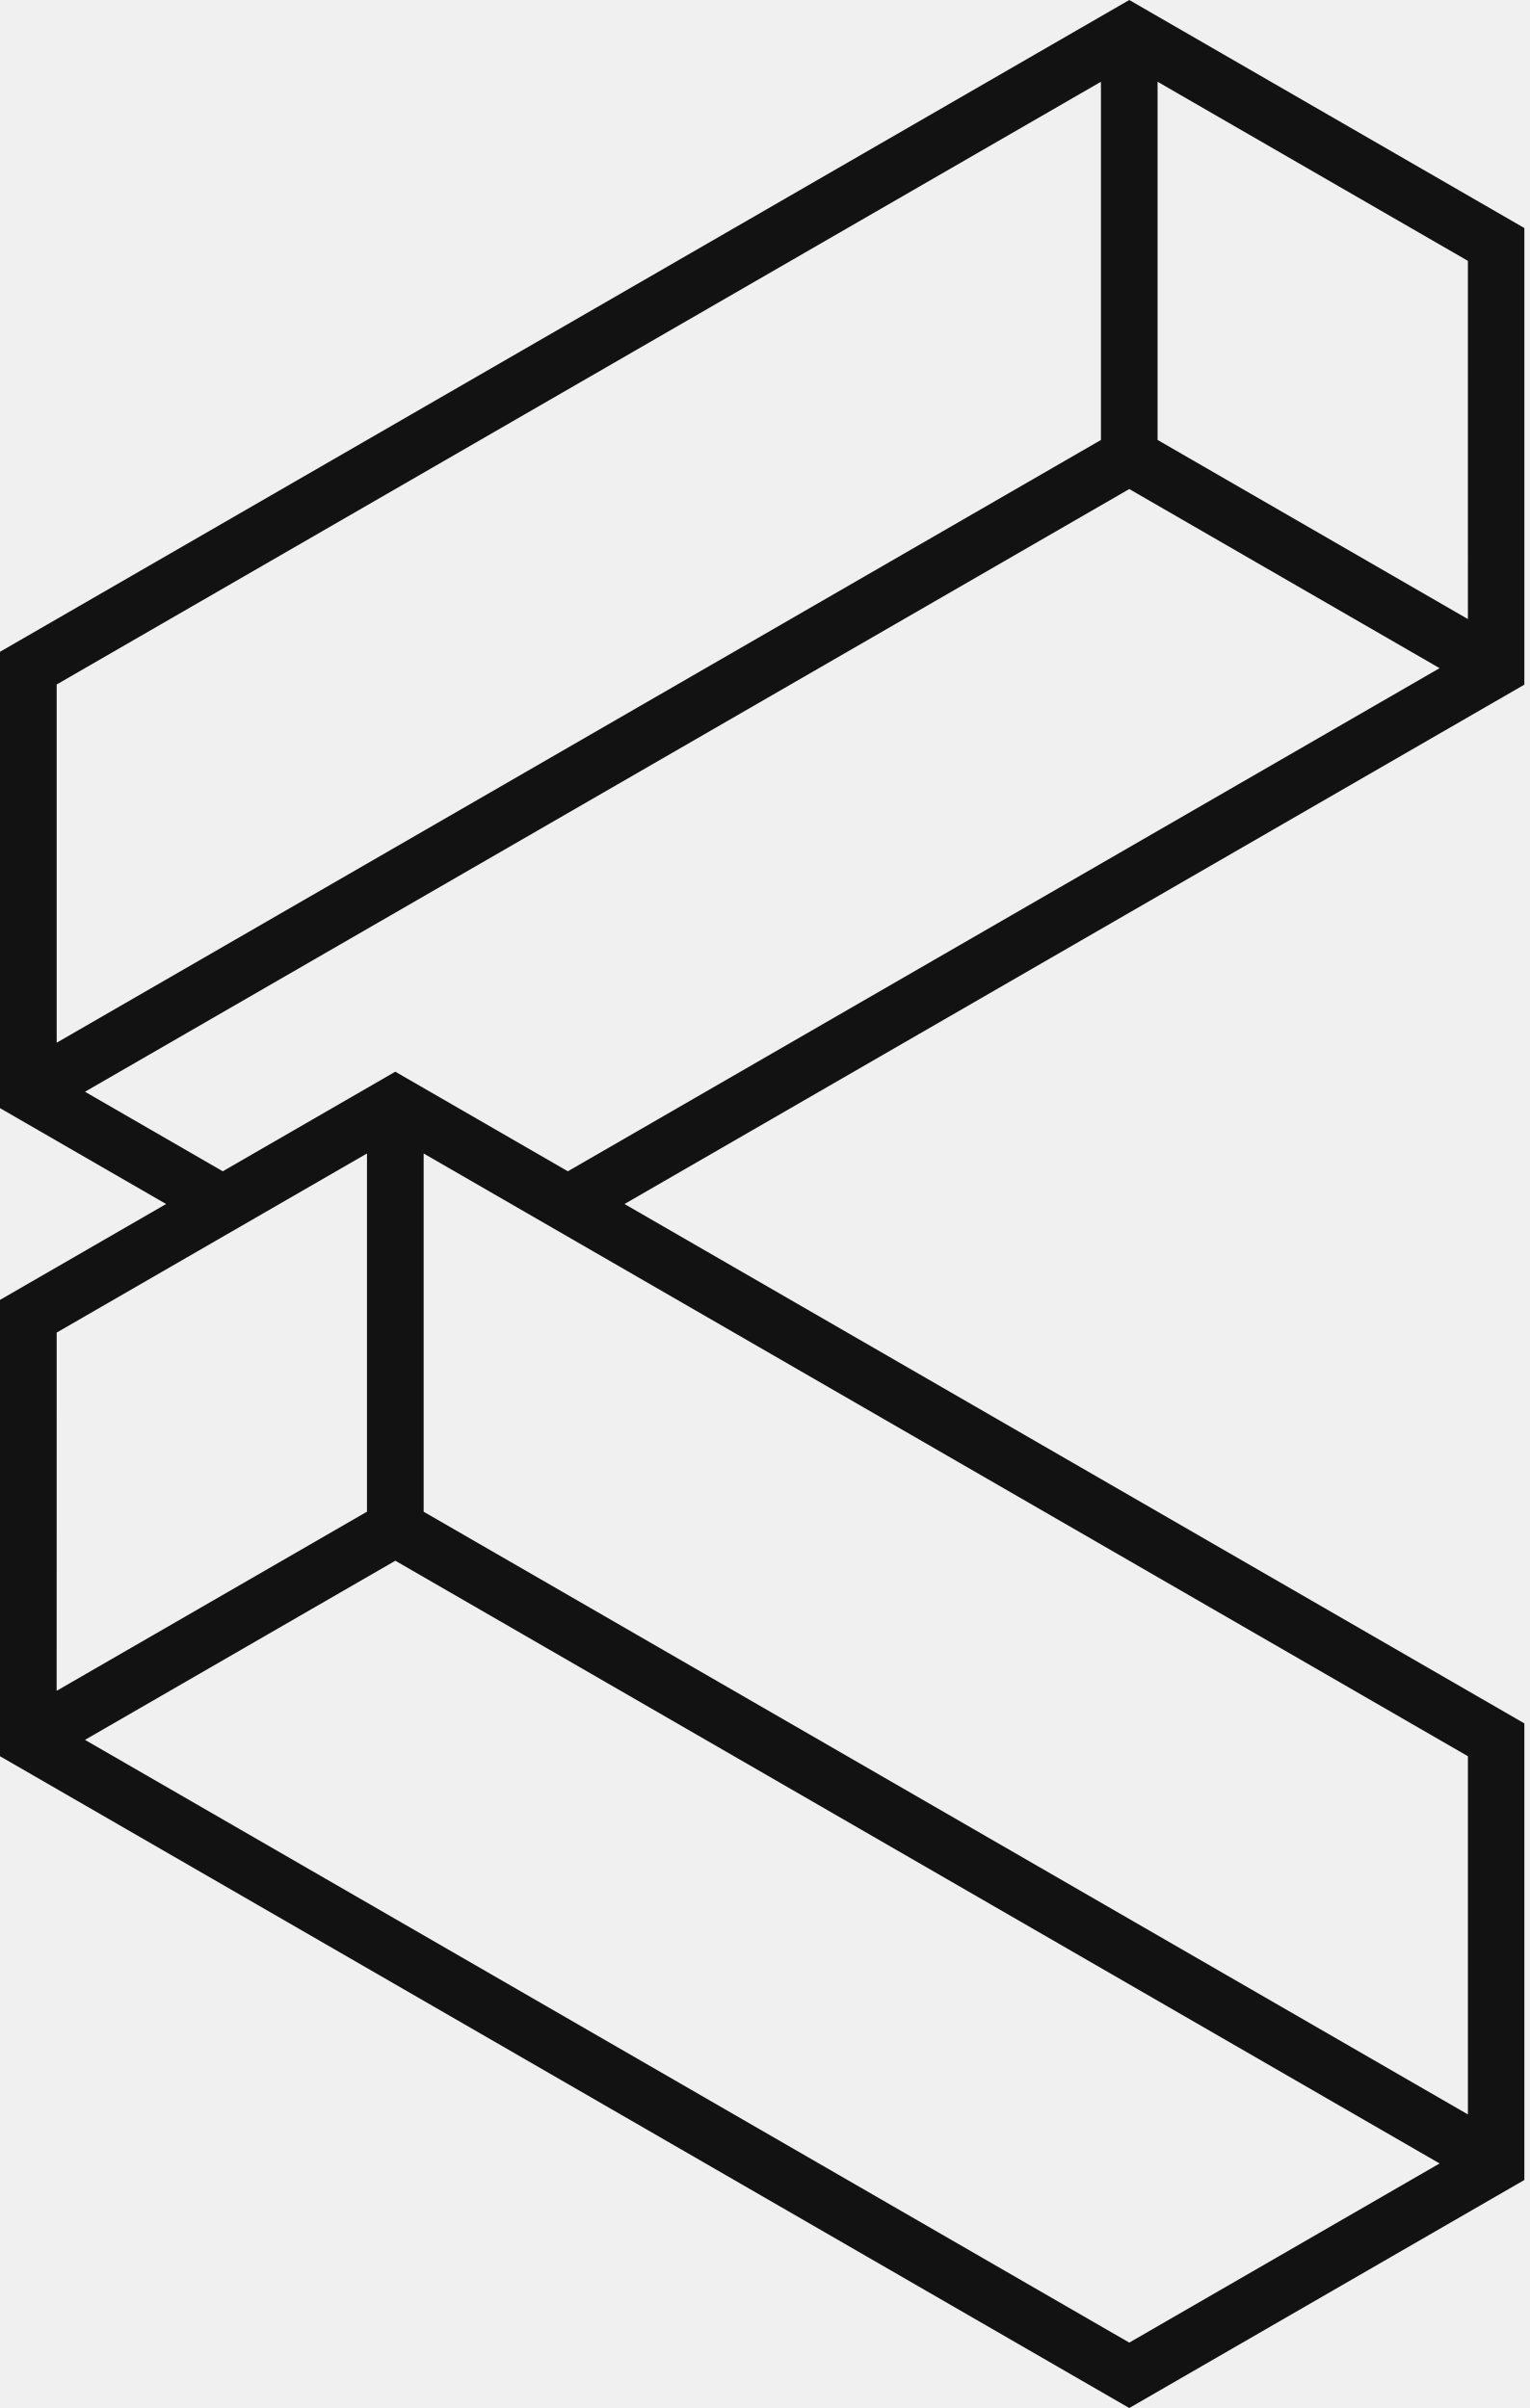
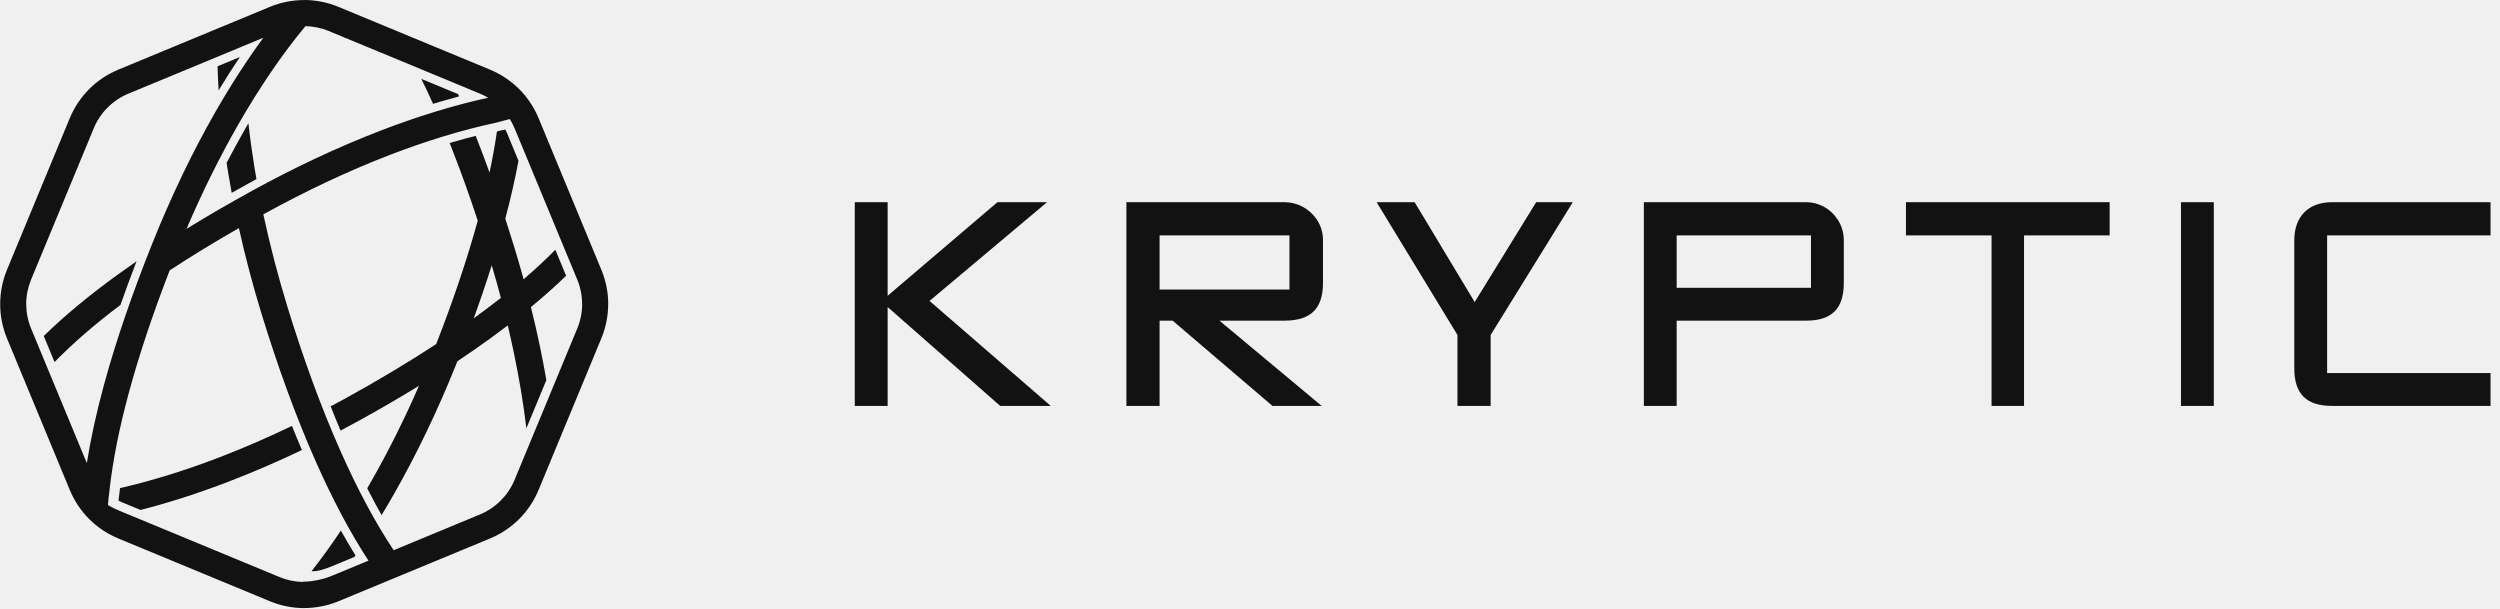
- <svg xmlns="http://www.w3.org/2000/svg" width="127" height="200" viewBox="0 0 127 200" fill="none">
-   <mask id="mask0_38_143" style="mask-type:luminance" maskUnits="userSpaceOnUse" x="0" y="0" width="127" height="200">
-     <path d="M126.59 0H0V200H126.59V0Z" fill="white" />
-   </mask>
-   <g mask="url(#mask0_38_143)">
-     <path d="M126.59 18.951L93.766 0L0 54.135V92.038L13.791 100.001L0 107.965V145.866L93.766 200.002L126.588 181.051V143.149L51.855 100.001L126.59 56.853V18.951ZM4.706 56.851L91.414 6.791V36.542L16.651 79.708L4.706 86.604V56.851ZM4.706 110.68L30.471 95.803V125.555L12.882 135.711L4.703 140.433L4.706 110.68ZM93.766 194.568L7.057 144.507L15.235 139.785L32.825 129.629L107.588 172.793L119.533 179.689L93.766 194.568ZM121.884 175.617L109.94 168.721L35.176 125.558V95.804L121.884 145.866V175.617ZM47.15 97.283L32.822 89.011L18.497 97.283L7.057 90.677L19.002 83.782L93.766 40.618L111.355 50.773L119.533 55.495L47.15 97.283ZM121.884 51.418L113.707 46.696L96.117 36.54V6.791L121.883 21.667L121.884 51.418Z" fill="#121212" />
-   </g>
+ <svg xmlns="http://www.w3.org/2000/svg" width="222" height="54" viewBox="0 0 222 54" fill="none">
+   <path d="M53.404 23.965C53.815 24.963 54.011 25.99 54.011 26.997H54.006C54.006 28.047 53.797 29.081 53.404 30.035L47.838 43.477C47.421 44.49 46.826 45.368 46.105 46.089C45.355 46.838 44.463 47.425 43.489 47.827L30.046 53.395C29.054 53.801 28.027 53.995 27.013 53.995V54C25.97 54 24.936 53.79 23.975 53.394L10.534 47.827C9.52 47.41 8.643 46.815 7.922 46.094C7.172 45.345 6.584 44.453 6.183 43.477L0.615 30.035C0.208 29.043 0.016 28.016 0.016 27.003C0.016 25.951 0.224 24.919 0.617 23.965L6.183 10.522C6.597 9.516 7.194 8.639 7.918 7.913L7.917 7.911C8.666 7.162 9.558 6.574 10.534 6.173L23.975 0.605C24.966 0.197 25.994 0.005 27.008 0.005V0C28.052 0 29.083 0.21 30.046 0.606L43.489 6.173C44.495 6.587 45.372 7.183 46.098 7.908L46.1 7.906C46.849 8.655 47.437 9.547 47.838 10.522L53.404 23.965ZM32.233 49.986L32.721 49.784C31.058 47.242 29.494 44.259 28.042 40.986C26.269 36.987 24.654 32.526 23.234 27.895C22.48 25.435 21.793 22.867 21.213 20.253C19.064 21.484 17.004 22.737 15.067 24.011C13.616 27.757 12.374 31.424 11.433 34.905C10.606 37.963 10.015 40.869 9.721 43.551L9.726 43.549C9.657 44.055 9.616 44.398 9.588 44.839C9.851 45.031 10.288 45.223 10.611 45.358L11.359 45.667L11.362 45.668L11.365 45.67H11.369L11.372 45.672L11.375 45.673L11.379 45.675L11.382 45.677L11.385 45.678L11.388 45.68H11.392L11.395 45.682L11.398 45.683L11.402 45.685L11.405 45.687L11.408 45.688H11.411L13.38 46.503L24.854 51.256C25.492 51.517 26.183 51.664 26.893 51.678L26.916 51.651L26.918 51.654C27.777 51.644 28.707 51.447 29.466 51.133L32.233 49.986ZM7.711 41.124C8.055 38.95 8.558 36.668 9.197 34.307C10.288 30.267 11.778 25.98 13.531 21.602C15.22 17.383 17.111 13.466 19.112 9.966C20.491 7.559 21.925 5.34 23.385 3.352L21.674 4.06V4.061L19.301 5.044L11.411 8.312C10.728 8.593 10.095 9.012 9.556 9.551L9.555 9.547L9.552 9.551C9.039 10.063 8.617 10.686 8.323 11.401L2.754 24.844C2.475 25.524 2.326 26.258 2.326 27.003C2.326 27.719 2.464 28.448 2.754 29.156L3.284 30.435L4.251 32.773L4.977 34.522L6.606 38.456L7.711 41.124ZM27.122 2.322C25.081 4.778 23.052 7.747 21.123 11.116C19.51 13.937 17.974 17.028 16.564 20.32C18.432 19.17 20.382 18.043 22.391 16.939C25.967 14.974 29.846 13.118 33.851 11.578C36.983 10.376 40.177 9.375 43.346 8.677C43.113 8.539 42.868 8.417 42.61 8.31L40.776 7.551L40.203 7.315L33.869 4.689V4.691L29.167 2.744C28.528 2.481 27.835 2.335 27.122 2.322ZM48.101 17.199L46.926 14.365H46.928L45.781 11.598C45.646 11.274 45.454 10.835 45.262 10.573L44.521 10.771L44.503 10.776L44.485 10.781L44.468 10.786L44.45 10.791L44.432 10.794L44.421 10.798L44.095 10.882C40.944 11.557 37.775 12.544 34.676 13.734C30.808 15.219 27.023 17.035 23.505 18.968L23.384 19.034C23.982 21.827 24.706 24.573 25.51 27.196C26.896 31.723 28.48 36.093 30.224 40.026C31.704 43.363 33.291 46.368 34.959 48.858L42.61 45.688C43.294 45.407 43.926 44.988 44.465 44.449C44.983 43.932 45.408 43.309 45.699 42.599L46.491 40.688V40.687L46.925 39.642L48.758 35.214L50.314 31.458H50.312L51.267 29.156C51.546 28.475 51.696 27.742 51.696 26.997H51.691C51.691 26.273 51.554 25.544 51.267 24.844L50.873 23.892V23.894L49.907 21.561L48.101 17.199Z" fill="#121212" />
+   <path d="M31.566 49.319L31.474 49.454L29.547 50.252C28.947 50.502 28.234 50.763 27.664 50.725C28.538 49.612 29.41 48.404 30.27 47.114C30.695 47.877 31.127 48.613 31.566 49.319ZM46.042 14.276C45.732 15.934 45.339 17.654 44.871 19.417C45.134 20.225 45.392 21.042 45.643 21.866C45.939 22.829 46.224 23.807 46.497 24.796C47.514 23.924 48.457 23.051 49.315 22.179L50.271 24.489C49.313 25.417 48.267 26.345 47.146 27.27C47.439 28.445 47.711 29.633 47.959 30.827C48.162 31.797 48.347 32.771 48.517 33.749L46.744 38.03C46.473 35.788 46.093 33.538 45.628 31.312C45.461 30.504 45.28 29.699 45.091 28.898C44.56 29.303 44.015 29.707 43.458 30.109C42.543 30.77 41.593 31.429 40.617 32.078L40.49 32.398C38.854 36.484 37.002 40.319 35.041 43.772C34.66 44.443 34.275 45.098 33.886 45.739C33.72 45.45 33.557 45.154 33.393 44.855C33.13 44.37 32.867 43.873 32.609 43.363C32.749 43.12 32.89 42.877 33.03 42.63C34.5 40.044 35.907 37.237 37.205 34.26C35.437 35.347 33.605 36.407 31.733 37.434C31.242 37.705 30.744 37.973 30.241 38.237C29.942 37.531 29.65 36.813 29.363 36.083C29.785 35.86 30.204 35.633 30.619 35.406C33.454 33.849 36.189 32.221 38.733 30.553C40.19 26.833 41.452 23.128 42.424 19.594C41.715 17.444 40.97 15.355 40.187 13.354C40.101 13.136 40.016 12.917 39.929 12.702L40.187 12.626C40.868 12.424 41.553 12.237 42.239 12.063L42.406 12.487C42.769 13.413 43.124 14.36 43.471 15.324C43.737 14.072 43.957 12.855 44.126 11.68L44.135 11.678L44.159 11.67L44.164 11.667L44.207 11.655L44.225 11.649L44.232 11.647L44.255 11.641H44.256L44.279 11.632L44.286 11.631L44.304 11.626L44.348 11.614L44.353 11.613L44.378 11.606L44.402 11.6L44.409 11.598L44.427 11.595L44.452 11.588L44.471 11.583L44.476 11.581L44.501 11.576H44.503L44.526 11.57L44.534 11.568L44.55 11.565L44.565 11.562L44.575 11.56L44.596 11.555H44.601L44.626 11.55H44.627L44.651 11.545L44.66 11.544L44.677 11.54L44.692 11.537H44.702L44.751 11.529L44.754 11.527L44.777 11.524L44.818 11.517H44.826L44.849 11.514H44.851L44.877 11.511C44.997 11.738 45.109 11.991 45.216 12.278L46.042 14.276ZM43.666 23.557C43.178 25.107 42.644 26.679 42.069 28.263L42.109 28.233C42.927 27.643 43.717 27.049 44.478 26.452C44.22 25.474 43.949 24.508 43.666 23.557ZM10.659 43.344C13.591 42.672 16.56 41.732 19.472 40.615C21.659 39.775 23.824 38.83 25.929 37.82C26.216 38.546 26.51 39.261 26.808 39.962C24.695 40.971 22.511 41.919 20.297 42.77C17.704 43.764 15.08 44.622 12.482 45.284L11.291 44.791C11.004 44.686 10.751 44.573 10.524 44.453C10.555 44.203 10.603 43.776 10.659 43.344ZM3.885 29.837C5.797 27.968 8.048 26.12 10.557 24.31C11.069 23.94 11.59 23.572 12.123 23.206C11.622 24.508 11.143 25.802 10.697 27.076C8.483 28.746 6.509 30.441 4.843 32.15L3.885 29.837ZM20.574 17.122C20.458 16.499 20.349 15.874 20.247 15.252C20.204 14.991 20.163 14.728 20.122 14.466C20.653 13.446 21.197 12.449 21.752 11.478C21.854 11.299 21.956 11.123 22.059 10.947C22.202 12.25 22.383 13.56 22.597 14.869C22.653 15.216 22.712 15.561 22.773 15.906C22.528 16.039 22.285 16.172 22.041 16.305C21.549 16.574 21.059 16.847 20.574 17.122ZM21.3 5.064C20.661 6.013 20.032 6.999 19.416 8.021C19.372 7.305 19.339 6.593 19.319 5.885L21.3 5.064ZM40.681 8.36L40.77 8.558C40.234 8.701 39.697 8.851 39.161 9.008C38.926 9.078 38.691 9.148 38.456 9.22C38.116 8.465 37.77 7.725 37.416 7.007L40.681 8.36Z" fill="#121212" />
+   <path fill-rule="evenodd" clip-rule="evenodd" d="M88.817 36.044H93.308L82.543 26.723L92.979 17.954H88.573L78.822 26.265V17.954H75.905V36.044H78.822V27.265L88.817 36.044ZM207.076 36.044H221.16V33.127H206.649V20.902H221.16V17.954H207.076C204.977 17.954 203.733 19.243 203.733 21.329V32.7C203.733 34.979 204.799 36.044 207.076 36.044ZM193.67 36.044H196.586V17.954H193.67V36.044ZM187.337 20.902V17.954H169.248V20.902H176.85V36.044H179.735V20.902H187.337ZM162.914 27.656C163.458 27.113 163.729 26.27 163.729 25.13V21.329C163.729 20.637 163.534 20.013 163.148 19.44C162.53 18.525 161.498 17.954 160.388 17.954H145.974V36.044H148.888V28.473H160.388C161.275 28.473 162.261 28.31 162.914 27.656ZM160.813 25.557H148.888V20.902H160.813V25.557ZM139.665 17.954H136.413L130.952 26.823L125.62 17.954H122.244L129.424 29.748V36.044H132.37V29.746L139.665 17.954ZM112.996 36.044H117.364L108.285 28.473H114.077C115.238 28.473 116.096 28.2 116.651 27.653C117.203 27.109 117.481 26.268 117.481 25.13V21.329C117.481 20.644 117.286 20.008 116.898 19.445C116.268 18.528 115.191 17.954 114.077 17.954H100.024V36.044H102.972V28.473H104.127L112.996 36.044ZM114.504 25.708H102.972V20.902H114.504V25.708Z" fill="#121212" />
</svg>
